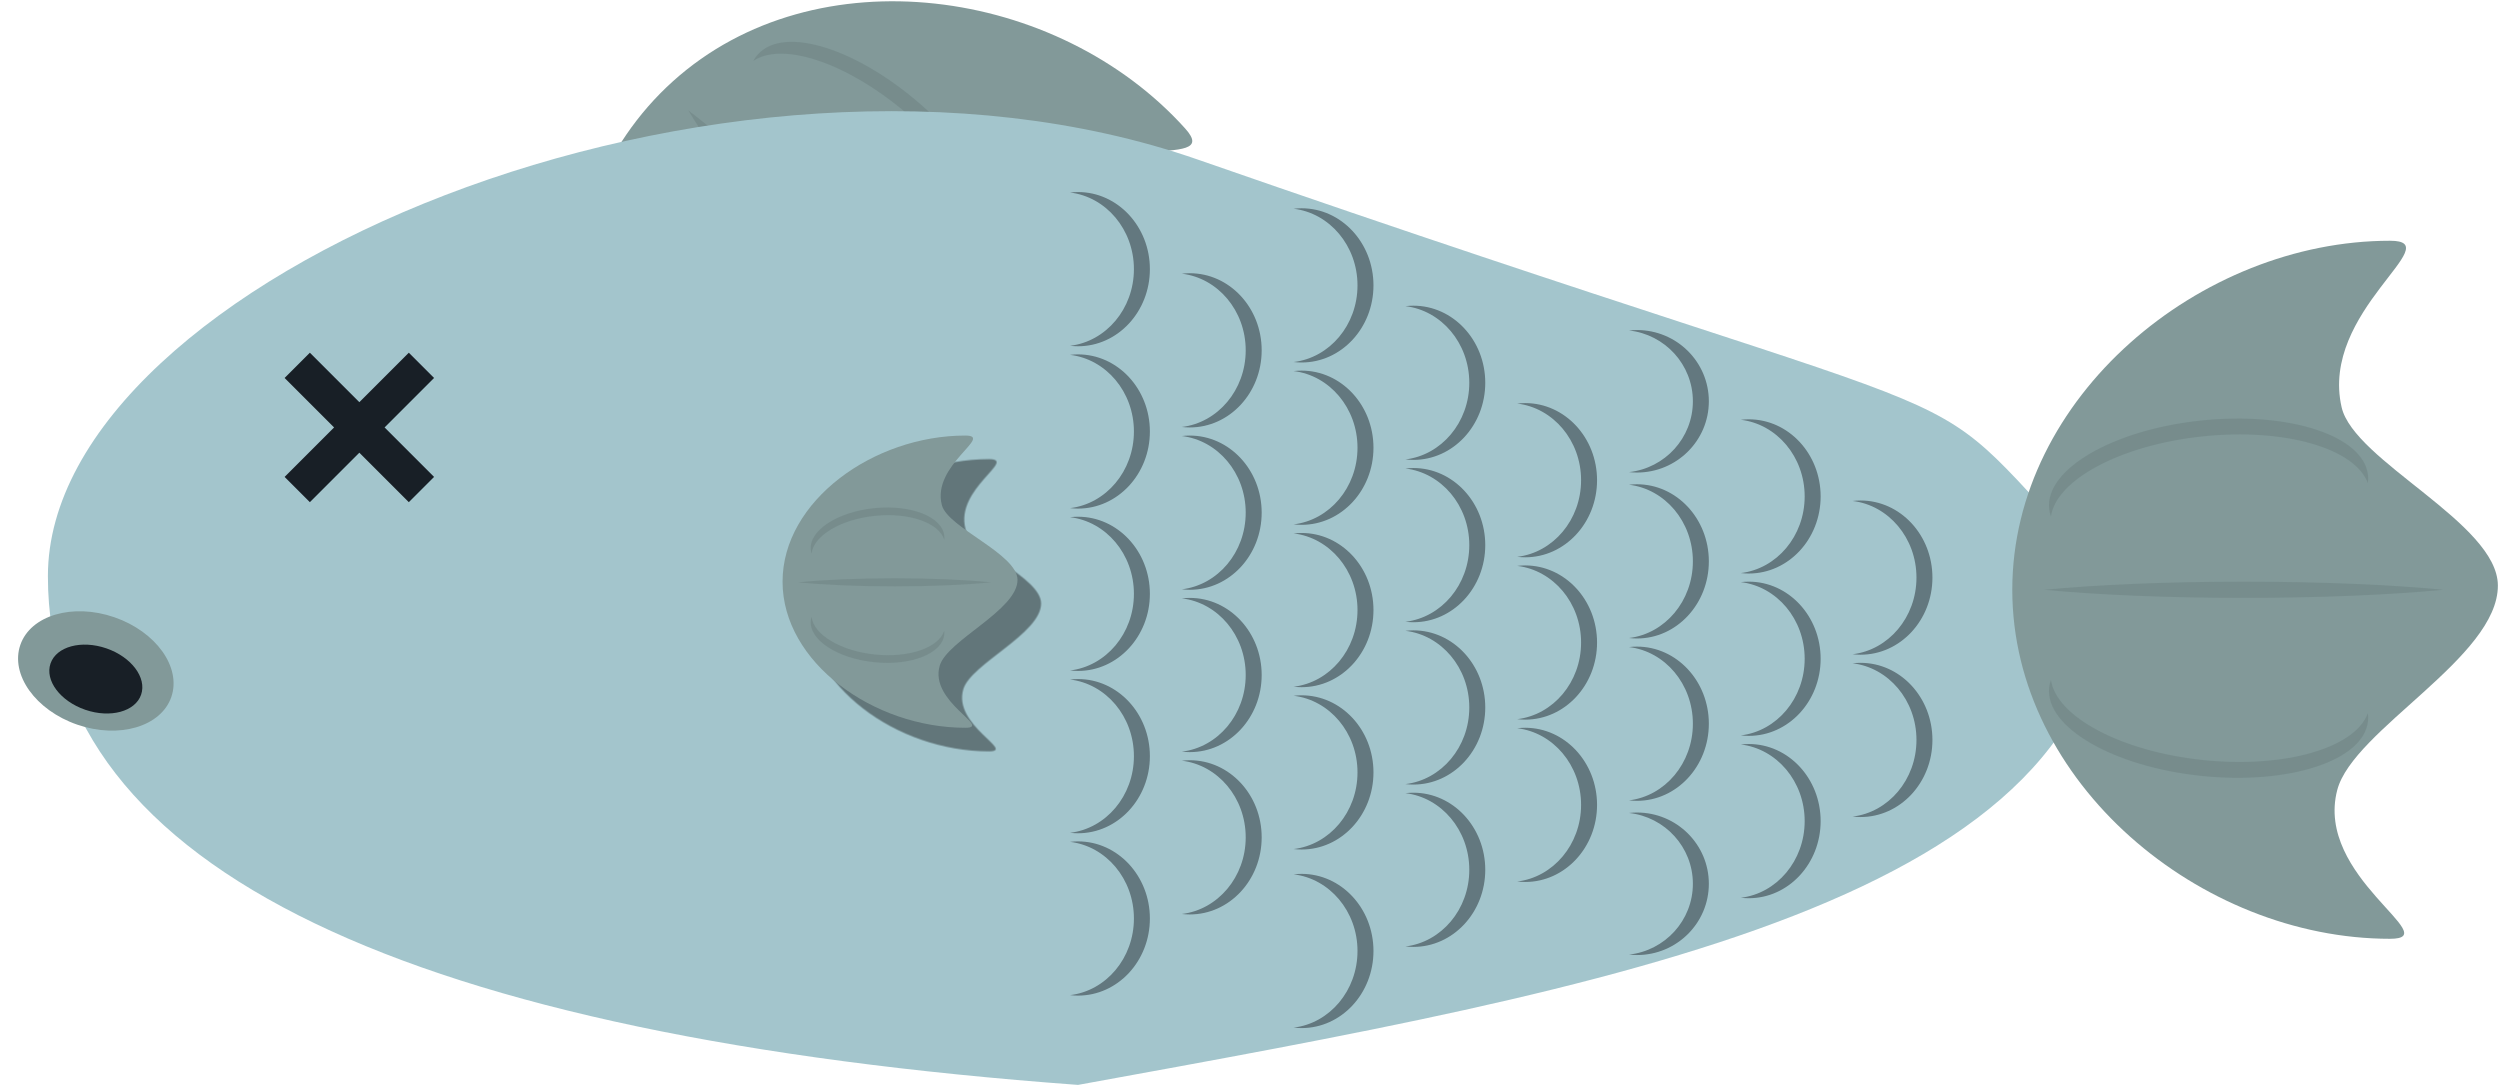
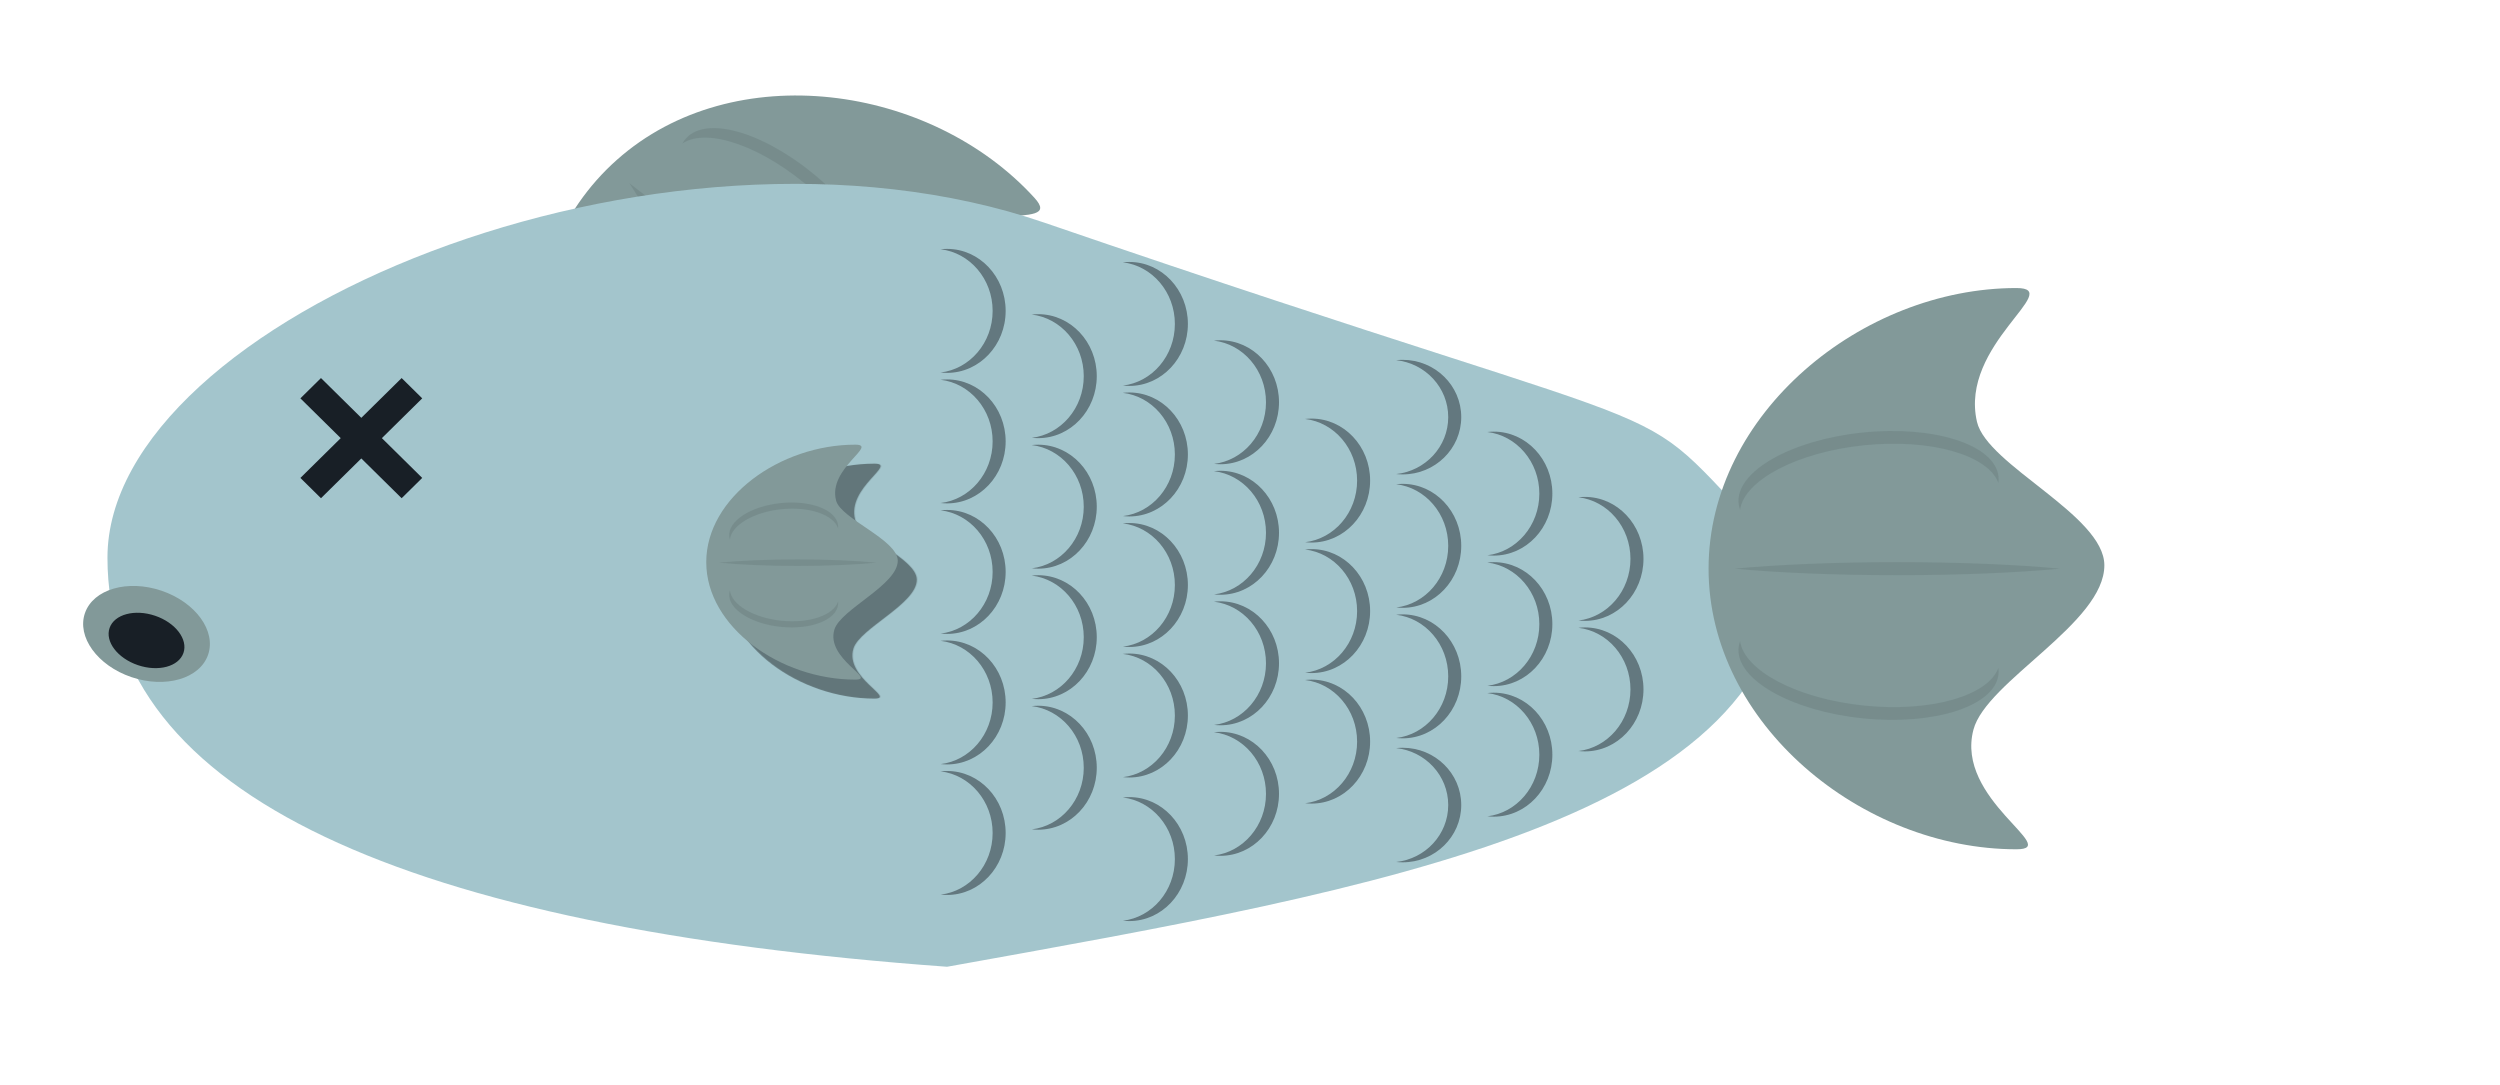
- <svg xmlns="http://www.w3.org/2000/svg" xmlns:xlink="http://www.w3.org/1999/xlink" width="106px" height="46px" viewBox="0 0 106 46" version="1.1">
-   <defs>
+ <svg xmlns="http://www.w3.org/2000/svg" xmlns:xlink="http://www.w3.org/1999/xlink" width="106px" height="46px" viewBox="0 0 106 46" version="1.1" id="svg2">
+   <defs id="defs8">
    <path d="M7.749,12.39 C8.908,12.39 6.199,11.291 6.667,9.748 C6.992,8.678 9.969,7.395 9.962,6.117 C9.956,5.013 7.009,3.912 6.756,2.954 C6.305,1.249 8.984,0 7.749,0 C3.858,0 0,2.774 0,6.195 C0,9.616 3.858,12.39 7.749,12.39 Z" id="path-1" />
    <filter x="-50%" y="-50%" width="200%" height="200%" filterUnits="objectBoundingBox" id="filter-2">
-       <feOffset dx="1" dy="1" in="SourceAlpha" result="shadowOffsetOuter1" />
-       <feColorMatrix values="0 0 0 0 0   0 0 0 0 0   0 0 0 0 0  0 0 0 0.4 0" type="matrix" in="shadowOffsetOuter1" />
+       <feOffset dx="1" dy="1" in="SourceAlpha" result="shadowOffsetOuter1" id="feOffset12" />
+       <feColorMatrix values="0 0 0 0 0   0 0 0 0 0   0 0 0 0 0  0 0 0 0.4 0" type="matrix" in="shadowOffsetOuter1" id="feColorMatrix14" />
    </filter>
  </defs>
-   <g id="Page-1" stroke="none" stroke-width="1" fill="none" fill-rule="evenodd">
-     <g id="fish" transform="translate(-14, -19)">
-       <g id="Tail-Copy" transform="translate(49.41027, 30.38256) rotate(48) translate(-49.41027, -30.38256) translate(38.91027, 15.38256)">
-         <path d="M16.015,29.597 C18.409,29.597 12.811,26.973 13.779,23.286 C14.451,20.731 20.603,17.667 20.589,14.613 C20.577,11.975 14.486,9.344 13.963,7.057 C13.031,2.984 18.568,-6.75015599e-14 16.015,-6.75015599e-14 C7.974,-6.75015599e-14 -1.27897692e-13,6.626 -1.27897692e-13,14.799 C-1.27897692e-13,22.972 7.974,29.597 16.015,29.597 Z" id="Oval-13" fill="#829999" />
-         <path d="M6.489,16.061 C6.6,16.088 6.713,16.102 6.827,16.102 C8.51,16.102 9.874,13.059 9.874,9.305 C9.874,5.551 8.51,2.508 6.827,2.508 C6.713,2.508 6.6,2.522 6.489,2.549 C8.012,2.925 9.197,5.806 9.197,9.305 C9.197,12.804 8.012,15.685 6.489,16.061 Z" id="Combined-Shape-Copy-38" fill-opacity="0.103" fill="#181F26" transform="translate(8.181475, 9.304958) rotate(264) translate(-8.181475, -9.304958) " />
-         <path d="M6.489,27.762 C6.6,27.789 6.713,27.803 6.827,27.803 C8.51,27.803 9.874,24.76 9.874,21.006 C9.874,17.252 8.51,14.209 6.827,14.209 C6.713,14.209 6.6,14.223 6.489,14.251 C8.012,14.626 9.197,17.508 9.197,21.006 C9.197,24.505 8.012,27.386 6.489,27.762 Z" id="Combined-Shape-Copy-40" fill-opacity="0.103" fill="#181F26" transform="translate(8.181475, 21.00626) scale(1, -1) rotate(264) translate(-8.181475, -21.00626) " />
-         <path d="M1.354,15.143 C3.575,15.57 6.55,15.831 9.818,15.831 C13.087,15.831 16.061,15.57 18.282,15.143 C16.061,14.716 13.087,14.455 9.818,14.455 C6.55,14.455 3.575,14.716 1.354,15.143 Z" id="Combined-Shape" fill-opacity="0.1" fill="#181F26" />
+   <g id="Page-1" transform="matrix(0.8150693,0,0,0.8040224,2.900734,4.005592)" style="fill:none;fill-rule:evenodd;stroke:none;stroke-width:1">
+     <g id="fish" transform="translate(-14,-19)">
+       <g id="Tail-Copy" transform="matrix(0.6691306,0.7431448,-0.7431448,0.6691306,53.53157,12.54258)">
+         <path d="m 16.015,29.597 c 2.394,0 -3.203,-2.625 -2.235,-6.311 0.671,-2.555 6.823,-5.619 6.809,-8.673 C 20.577,11.975 14.486,9.344 13.963,7.057 13.031,2.984 18.568,0 16.015,0 7.974,0 0,6.626 0,14.799 0,22.972 7.974,29.597 16.015,29.597 Z" id="Oval-13" style="fill:#829999" />
+         <path d="m 6.489,16.061 c 0.111,0.027 0.224,0.041 0.339,0.041 1.683,0 3.047,-3.043 3.047,-6.797 0,-3.754 -1.364,-6.797 -3.047,-6.797 -0.114,0 -0.227,0.014 -0.339,0.041 1.524,0.376 2.709,3.257 2.709,6.756 0,3.499 -1.185,6.38 -2.709,6.756 z" id="Combined-Shape-Copy-38" transform="matrix(-0.1045285,-0.9945219,0.9945219,-0.1045285,-0.2173125,18.41425)" style="fill:#181f26;fill-opacity:0.103" />
+         <path d="m 6.489,27.762 c 0.111,0.027 0.224,0.041 0.339,0.041 1.683,0 3.047,-3.043 3.047,-6.797 0,-3.754 -1.364,-6.797 -3.047,-6.797 -0.114,0 -0.227,0.014 -0.339,0.041 1.524,0.376 2.709,3.257 2.709,6.756 0,3.499 -1.185,6.38 -2.709,6.756 z" id="Combined-Shape-Copy-40" transform="matrix(-0.1045285,0.9945219,0.9945219,0.1045285,-11.85451,10.67385)" style="fill:#181f26;fill-opacity:0.103" />
+         <path d="m 1.354,15.143 c 2.221,0.427 5.195,0.688 8.464,0.688 3.268,0 6.243,-0.261 8.464,-0.688 -2.221,-0.427 -5.195,-0.688 -8.464,-0.688 -3.268,0 -6.243,0.261 -8.464,0.688 z" id="Combined-Shape" style="fill:#181f26;fill-opacity:0.1" />
      </g>
-       <path d="M59.708,65 C82.392,60.87 103.384,57.194 103.384,43.428 C93.904,33.792 102.368,38.844 64.786,25.766 C44.7,18.776 16.031,30.883 16.031,43.428 C16.031,55.973 31.606,62.935 59.708,65 Z" id="Oval-12" fill="#A3C5CC" />
-       <path d="M28.479,36.366 L25.512,36.366 L25.512,37.881 L28.479,37.881 L28.479,40.848 L29.993,40.848 L29.993,37.881 L32.96,37.881 L32.96,36.366 L29.993,36.366 L29.993,33.399 L28.479,33.399 L28.479,36.366 Z" id="Combined-Shape" fill="#181F26" transform="translate(29.23587, 37.12338) rotate(45) translate(-29.23587, -37.12338) " />
-       <g id="Scales" transform="translate(59.36903, 27.14286)" fill-opacity="0.461" fill="#181F26">
-         <path d="M-4.42701431e-15,6.519 C0.111,6.532 0.224,6.539 0.339,6.539 C2.021,6.539 3.386,5.075 3.386,3.269 C3.386,1.464 2.021,0 0.339,0 C0.224,0 0.111,0.007 5.89805982e-15,0.02 C1.524,0.201 2.709,1.587 2.709,3.269 C2.709,4.952 1.524,6.338 -4.76008122e-15,6.519 Z" id="Combined-Shape" />
-         <path d="M-4.42701431e-15,13.402 C0.111,13.415 0.224,13.422 0.339,13.422 C2.021,13.422 3.386,11.958 3.386,10.153 C3.386,8.347 2.021,6.883 0.339,6.883 C0.224,6.883 0.111,6.89 5.89805982e-15,6.903 C1.524,7.084 2.709,8.47 2.709,10.153 C2.709,11.835 1.524,13.221 -4.76008122e-15,13.402 Z" id="Combined-Shape-Copy-8" />
-         <path d="M-6.07847106e-15,20.285 C0.111,20.298 0.224,20.305 0.339,20.305 C2.021,20.305 3.386,18.841 3.386,17.036 C3.386,15.23 2.021,13.766 0.339,13.766 C0.224,13.766 0.111,13.773 1.70974346e-14,13.786 C1.524,13.967 2.709,15.353 2.709,17.036 C2.709,18.719 1.524,20.105 -4.13558077e-15,20.285 Z" id="Combined-Shape-Copy-9" />
-         <path d="M-8.74300632e-16,27.168 C0.111,27.182 0.224,27.188 0.339,27.188 C2.021,27.188 3.386,25.725 3.386,23.919 C3.386,22.113 2.021,20.649 0.339,20.649 C0.224,20.649 0.111,20.656 1.99840144e-15,20.669 C1.524,20.85 2.709,22.236 2.709,23.919 C2.709,25.602 1.524,26.988 -2.77555756e-16,27.168 Z" id="Combined-Shape-Copy-10" />
-         <path d="M4.74,9.961 C4.851,9.974 4.964,9.981 5.079,9.981 C6.762,9.981 8.126,8.517 8.126,6.711 C8.126,4.905 6.762,3.442 5.079,3.442 C4.964,3.442 4.851,3.448 4.74,3.462 C6.264,3.642 7.449,5.028 7.449,6.711 C7.449,8.394 6.264,9.78 4.74,9.961 Z" id="Combined-Shape-Copy-15" />
-         <path d="M4.74,16.844 C4.851,16.857 4.964,16.864 5.079,16.864 C6.762,16.864 8.126,15.4 8.126,13.594 C8.126,11.788 6.762,10.325 5.079,10.325 C4.964,10.325 4.851,10.331 4.74,10.345 C6.264,10.525 7.449,11.911 7.449,13.594 C7.449,15.277 6.264,16.663 4.74,16.844 Z" id="Combined-Shape-Copy-14" />
-         <path d="M4.74,23.727 C4.851,23.74 4.964,23.747 5.079,23.747 C6.762,23.747 8.126,22.283 8.126,20.477 C8.126,18.672 6.762,17.208 5.079,17.208 C4.964,17.208 4.851,17.215 4.74,17.228 C6.264,17.408 7.449,18.794 7.449,20.477 C7.449,22.16 6.264,23.546 4.74,23.727 Z" id="Combined-Shape-Copy-13" />
-         <path d="M4.74,30.61 C4.851,30.623 4.964,30.63 5.079,30.63 C6.762,30.63 8.126,29.166 8.126,27.36 C8.126,25.555 6.762,24.091 5.079,24.091 C4.964,24.091 4.851,24.098 4.74,24.111 C6.264,24.292 7.449,25.677 7.449,27.36 C7.449,29.043 6.264,30.429 4.74,30.61 Z" id="Combined-Shape-Copy-12" />
-         <path d="M9.48,7.207 C9.591,7.221 9.704,7.227 9.819,7.227 C11.502,7.227 12.866,5.763 12.866,3.958 C12.866,2.152 11.502,0.688 9.819,0.688 C9.704,0.688 9.591,0.695 9.48,0.708 C11.004,0.889 12.189,2.275 12.189,3.958 C12.189,5.641 11.004,7.027 9.48,7.207 Z" id="Combined-Shape-Copy-19" />
-         <path d="M9.48,14.09 C9.591,14.104 9.704,14.11 9.819,14.11 C11.502,14.11 12.866,12.647 12.866,10.841 C12.866,9.035 11.502,7.571 9.819,7.571 C9.704,7.571 9.591,7.578 9.48,7.591 C11.004,7.772 12.189,9.158 12.189,10.841 C12.189,12.524 11.004,13.91 9.48,14.09 Z" id="Combined-Shape-Copy-18" />
-         <path d="M9.48,20.974 C9.591,20.987 9.704,20.994 9.819,20.994 C11.502,20.994 12.866,19.53 12.866,17.724 C12.866,15.918 11.502,14.455 9.819,14.455 C9.704,14.455 9.591,14.461 9.48,14.474 C11.004,14.655 12.189,16.041 12.189,17.724 C12.189,19.407 11.004,20.793 9.48,20.974 Z" id="Combined-Shape-Copy-17" />
-         <path d="M9.48,27.857 C9.591,27.87 9.704,27.877 9.819,27.877 C11.502,27.877 12.866,26.413 12.866,24.607 C12.866,22.801 11.502,21.338 9.819,21.338 C9.704,21.338 9.591,21.344 9.48,21.358 C11.004,21.538 12.189,22.924 12.189,24.607 C12.189,26.29 11.004,27.676 9.48,27.857 Z" id="Combined-Shape-Copy-16" />
-         <path d="M14.22,11.337 C14.331,11.35 14.444,11.357 14.559,11.357 C16.242,11.357 17.606,9.893 17.606,8.088 C17.606,6.282 16.242,4.818 14.559,4.818 C14.444,4.818 14.331,4.825 14.22,4.838 C15.744,5.019 16.929,6.405 16.929,8.088 C16.929,9.771 15.744,11.156 14.22,11.337 Z" id="Combined-Shape-Copy-23" />
-         <path d="M14.22,18.22 C14.331,18.233 14.444,18.24 14.559,18.24 C16.242,18.24 17.606,16.776 17.606,14.971 C17.606,13.165 16.242,11.701 14.559,11.701 C14.444,11.701 14.331,11.708 14.22,11.721 C15.744,11.902 16.929,13.288 16.929,14.971 C16.929,16.654 15.744,18.04 14.22,18.22 Z" id="Combined-Shape-Copy-22" />
-         <path d="M14.22,25.103 C14.331,25.117 14.444,25.123 14.559,25.123 C16.242,25.123 17.606,23.66 17.606,21.854 C17.606,20.048 16.242,18.584 14.559,18.584 C14.444,18.584 14.331,18.591 14.22,18.604 C15.744,18.785 16.929,20.171 16.929,21.854 C16.929,23.537 15.744,24.923 14.22,25.103 Z" id="Combined-Shape-Copy-21" />
-         <path d="M14.22,31.987 C14.331,32 14.444,32.006 14.559,32.006 C16.242,32.006 17.606,30.543 17.606,28.737 C17.606,26.931 16.242,25.468 14.559,25.468 C14.444,25.468 14.331,25.474 14.22,25.487 C15.744,25.668 16.929,27.054 16.929,28.737 C16.929,30.42 15.744,31.806 14.22,31.987 Z" id="Combined-Shape-Copy-20" />
-         <path d="M9.48,35.428 C9.591,35.441 9.704,35.448 9.819,35.448 C11.502,35.448 12.866,33.984 12.866,32.179 C12.866,30.373 11.502,28.909 9.819,28.909 C9.704,28.909 9.591,28.916 9.48,28.929 C11.004,29.11 12.189,30.496 12.189,32.179 C12.189,33.861 11.004,35.247 9.48,35.428 Z" id="Combined-Shape-Copy-27" />
-         <path d="M18.96,15.467 C19.071,15.48 19.184,15.487 19.299,15.487 C20.982,15.487 22.346,14.023 22.346,12.218 C22.346,10.412 20.982,8.948 19.299,8.948 C19.184,8.948 19.071,8.955 18.96,8.968 C20.484,9.149 21.669,10.535 21.669,12.218 C21.669,13.9 20.484,15.286 18.96,15.467 Z" id="Combined-Shape-Copy-26" />
-         <path d="M18.96,22.35 C19.071,22.363 19.184,22.37 19.299,22.37 C20.982,22.37 22.346,20.906 22.346,19.101 C22.346,17.295 20.982,15.831 19.299,15.831 C19.184,15.831 19.071,15.838 18.96,15.851 C20.484,16.032 21.669,17.418 21.669,19.101 C21.669,20.784 20.484,22.169 18.96,22.35 Z" id="Combined-Shape-Copy-25" />
-         <path d="M18.96,29.233 C19.071,29.246 19.184,29.253 19.299,29.253 C20.982,29.253 22.346,27.789 22.346,25.984 C22.346,24.178 20.982,22.714 19.299,22.714 C19.184,22.714 19.071,22.721 18.96,22.734 C20.484,22.915 21.669,24.301 21.669,25.984 C21.669,27.667 20.484,29.053 18.96,29.233 Z" id="Combined-Shape-Copy-24" />
-         <path d="M23.7,11.875 C23.811,11.887 23.924,11.893 24.039,11.893 C25.722,11.893 27.086,10.54 27.086,8.872 C27.086,7.203 25.722,5.851 24.039,5.851 C23.924,5.851 23.811,5.857 23.7,5.869 C25.224,6.036 26.409,7.317 26.409,8.872 C26.409,10.427 25.224,11.708 23.7,11.875 Z" id="Combined-Shape-Copy-31" />
-         <path d="M23.7,18.909 C23.811,18.922 23.924,18.929 24.039,18.929 C25.722,18.929 27.086,17.465 27.086,15.659 C27.086,13.853 25.722,12.39 24.039,12.39 C23.924,12.39 23.811,12.396 23.7,12.41 C25.224,12.59 26.409,13.976 26.409,15.659 C26.409,17.342 25.224,18.728 23.7,18.909 Z" id="Combined-Shape-Copy-30" />
-         <path d="M23.7,25.792 C23.811,25.805 23.924,25.812 24.039,25.812 C25.722,25.812 27.086,24.348 27.086,22.542 C27.086,20.737 25.722,19.273 24.039,19.273 C23.924,19.273 23.811,19.279 23.7,19.293 C25.224,19.473 26.409,20.859 26.409,22.542 C26.409,24.225 25.224,25.611 23.7,25.792 Z" id="Combined-Shape-Copy-29" />
-         <path d="M23.7,32.332 C23.811,32.344 23.924,32.351 24.039,32.351 C25.722,32.351 27.086,30.998 27.086,29.329 C27.086,27.661 25.722,26.308 24.039,26.308 C23.924,26.308 23.811,26.315 23.7,26.327 C25.224,26.494 26.409,27.774 26.409,29.329 C26.409,30.885 25.224,32.165 23.7,32.332 Z" id="Combined-Shape-Copy-28" />
-         <path d="M28.44,16.155 C28.551,16.169 28.664,16.175 28.779,16.175 C30.462,16.175 31.826,14.712 31.826,12.906 C31.826,11.1 30.462,9.636 28.779,9.636 C28.664,9.636 28.551,9.643 28.44,9.656 C29.964,9.837 31.149,11.223 31.149,12.906 C31.149,14.589 29.964,15.975 28.44,16.155 Z" id="Combined-Shape-Copy-35" />
-         <path d="M28.44,23.038 C28.551,23.052 28.664,23.058 28.779,23.058 C30.462,23.058 31.826,21.595 31.826,19.789 C31.826,17.983 30.462,16.519 28.779,16.519 C28.664,16.519 28.551,16.526 28.44,16.539 C29.964,16.72 31.149,18.106 31.149,19.789 C31.149,21.472 29.964,22.858 28.44,23.038 Z" id="Combined-Shape-Copy-34" />
-         <path d="M28.44,29.922 C28.551,29.935 28.664,29.942 28.779,29.942 C30.462,29.942 31.826,28.478 31.826,26.672 C31.826,24.866 30.462,23.403 28.779,23.403 C28.664,23.403 28.551,23.409 28.44,23.423 C29.964,23.603 31.149,24.989 31.149,26.672 C31.149,28.355 29.964,29.741 28.44,29.922 Z" id="Combined-Shape-Copy-33" />
-         <path d="M33.18,19.597 C33.291,19.61 33.404,19.617 33.519,19.617 C35.202,19.617 36.566,18.153 36.566,16.347 C36.566,14.542 35.202,13.078 33.519,13.078 C33.404,13.078 33.291,13.085 33.18,13.098 C34.704,13.279 35.889,14.665 35.889,16.347 C35.889,18.03 34.704,19.416 33.18,19.597 Z" id="Combined-Shape-Copy-37" />
-         <path d="M33.18,26.48 C33.291,26.493 33.404,26.5 33.519,26.5 C35.202,26.5 36.566,25.036 36.566,23.231 C36.566,21.425 35.202,19.961 33.519,19.961 C33.404,19.961 33.291,19.968 33.18,19.981 C34.704,20.162 35.889,21.548 35.889,23.231 C35.889,24.913 34.704,26.299 33.18,26.48 Z" id="Combined-Shape-Copy-36" />
-         <path d="M2.54587185e-11,34.051 C0.111,34.065 0.224,34.071 0.339,34.071 C2.021,34.071 3.386,32.608 3.386,30.802 C3.386,28.996 2.021,27.532 0.339,27.532 C0.224,27.532 0.111,27.539 2.85174245e-11,27.552 C1.524,27.733 2.709,29.119 2.709,30.802 C2.709,32.485 1.524,33.871 1.20736754e-15,34.051 Z" id="Combined-Shape-Copy-11" />
+       <path d="M 59.708,65 C 82.392,60.87 103.384,57.194 103.384,43.428 93.904,33.792 102.368,38.844 64.786,25.766 44.7,18.776 16.031,30.883 16.031,43.428 16.031,55.973 31.606,62.935 59.708,65 Z" id="Oval-12" style="fill:#a3c5cc" />
+       <path d="m 28.479,36.366 -2.967,0 0,1.514 2.967,0 0,2.967 1.514,0 0,-2.967 2.967,0 0,-1.514 -2.967,0 0,-2.967 -1.514,0 0,2.967 z" id="path24" transform="matrix(0.7071068,0.7071068,-0.7071068,0.7071068,34.81318,-9.799695)" style="fill:#181f26" />
+       <g id="Scales" transform="translate(59.36903,27.14286)" style="fill:#181f26;fill-opacity:0.461">
+         <path d="M 0,6.519 C 0.111,6.532 0.224,6.539 0.339,6.539 2.021,6.539 3.386,5.075 3.386,3.269 3.386,1.464 2.021,0 0.339,0 0.224,0 0.111,0.007 0,0.02 1.524,0.201 2.709,1.587 2.709,3.269 2.709,4.952 1.524,6.338 0,6.519 Z" id="path27" />
+         <path d="m 0,13.402 c 0.111,0.013 0.224,0.02 0.339,0.02 1.683,0 3.047,-1.464 3.047,-3.269 0,-1.806 -1.364,-3.269 -3.047,-3.269 C 0.224,6.883 0.111,6.89 0,6.903 1.524,7.084 2.709,8.47 2.709,10.153 2.709,11.835 1.524,13.221 0,13.402 Z" id="Combined-Shape-Copy-8" />
+         <path d="m 0,20.285 c 0.111,0.013 0.224,0.02 0.339,0.02 1.683,0 3.047,-1.464 3.047,-3.269 0,-1.806 -1.364,-3.269 -3.047,-3.269 -0.114,0 -0.227,0.007 -0.339,0.02 1.524,0.181 2.709,1.567 2.709,3.25 0,1.683 -1.185,3.069 -2.709,3.25 z" id="Combined-Shape-Copy-9" />
+         <path d="m 0,27.168 c 0.111,0.013 0.224,0.02 0.339,0.02 1.683,0 3.047,-1.464 3.047,-3.269 0,-1.806 -1.364,-3.269 -3.047,-3.269 -0.114,0 -0.227,0.007 -0.339,0.02 1.524,0.181 2.709,1.567 2.709,3.25 0,1.683 -1.185,3.069 -2.709,3.25 z" id="Combined-Shape-Copy-10" />
+         <path d="m 4.74,9.961 c 0.111,0.013 0.224,0.02 0.339,0.02 1.683,0 3.047,-1.464 3.047,-3.269 0,-1.806 -1.364,-3.269 -3.047,-3.269 -0.114,0 -0.227,0.007 -0.339,0.02 1.524,0.181 2.709,1.567 2.709,3.25 0,1.683 -1.185,3.069 -2.709,3.25 z" id="Combined-Shape-Copy-15" />
+         <path d="m 4.74,16.844 c 0.111,0.013 0.224,0.02 0.339,0.02 1.683,0 3.047,-1.464 3.047,-3.269 0,-1.806 -1.364,-3.269 -3.047,-3.269 -0.114,0 -0.227,0.007 -0.339,0.02 1.524,0.181 2.709,1.567 2.709,3.25 0,1.683 -1.185,3.069 -2.709,3.25 z" id="Combined-Shape-Copy-14" />
+         <path d="m 4.74,23.727 c 0.111,0.013 0.224,0.02 0.339,0.02 1.683,0 3.047,-1.464 3.047,-3.269 0,-1.806 -1.364,-3.269 -3.047,-3.269 -0.114,0 -0.227,0.007 -0.339,0.02 1.524,0.181 2.709,1.567 2.709,3.25 0,1.683 -1.185,3.069 -2.709,3.25 z" id="Combined-Shape-Copy-13" />
+         <path d="m 4.74,30.61 c 0.111,0.013 0.224,0.02 0.339,0.02 1.683,0 3.047,-1.464 3.047,-3.269 0,-1.806 -1.364,-3.269 -3.047,-3.269 -0.114,0 -0.227,0.007 -0.339,0.02 1.524,0.181 2.709,1.567 2.709,3.25 0,1.683 -1.185,3.069 -2.709,3.25 z" id="Combined-Shape-Copy-12" />
+         <path d="m 9.48,7.207 c 0.111,0.013 0.224,0.02 0.339,0.02 1.683,0 3.047,-1.464 3.047,-3.269 0,-1.806 -1.364,-3.269 -3.047,-3.269 -0.114,0 -0.227,0.007 -0.339,0.02 1.524,0.181 2.709,1.567 2.709,3.25 0,1.683 -1.185,3.069 -2.709,3.25 z" id="Combined-Shape-Copy-19" />
+         <path d="m 9.48,14.09 c 0.111,0.013 0.224,0.02 0.339,0.02 1.683,0 3.047,-1.464 3.047,-3.269 0,-1.806 -1.364,-3.269 -3.047,-3.269 -0.114,0 -0.227,0.007 -0.339,0.02 1.524,0.181 2.709,1.567 2.709,3.25 0,1.683 -1.185,3.069 -2.709,3.25 z" id="Combined-Shape-Copy-18" />
+         <path d="m 9.48,20.974 c 0.111,0.013 0.224,0.02 0.339,0.02 1.683,0 3.047,-1.464 3.047,-3.269 0,-1.806 -1.364,-3.269 -3.047,-3.269 -0.114,0 -0.227,0.007 -0.339,0.02 1.524,0.181 2.709,1.567 2.709,3.25 0,1.683 -1.185,3.069 -2.709,3.25 z" id="Combined-Shape-Copy-17" />
+         <path d="m 9.48,27.857 c 0.111,0.013 0.224,0.02 0.339,0.02 1.683,0 3.047,-1.464 3.047,-3.269 0,-1.806 -1.364,-3.269 -3.047,-3.269 -0.114,0 -0.227,0.007 -0.339,0.02 1.524,0.181 2.709,1.567 2.709,3.25 0,1.683 -1.185,3.069 -2.709,3.25 z" id="Combined-Shape-Copy-16" />
+         <path d="m 14.22,11.337 c 0.111,0.013 0.224,0.02 0.339,0.02 1.683,0 3.047,-1.464 3.047,-3.269 0,-1.806 -1.364,-3.269 -3.047,-3.269 -0.114,0 -0.227,0.007 -0.339,0.02 1.524,0.181 2.709,1.567 2.709,3.25 0,1.683 -1.185,3.069 -2.709,3.25 z" id="Combined-Shape-Copy-23" />
+         <path d="m 14.22,18.22 c 0.111,0.013 0.224,0.02 0.339,0.02 1.683,0 3.047,-1.464 3.047,-3.269 0,-1.806 -1.364,-3.269 -3.047,-3.269 -0.114,0 -0.227,0.007 -0.339,0.02 1.524,0.181 2.709,1.567 2.709,3.25 0,1.683 -1.185,3.069 -2.709,3.25 z" id="Combined-Shape-Copy-22" />
+         <path d="m 14.22,25.103 c 0.111,0.013 0.224,0.02 0.339,0.02 1.683,0 3.047,-1.464 3.047,-3.269 0,-1.806 -1.364,-3.269 -3.047,-3.269 -0.114,0 -0.227,0.007 -0.339,0.02 1.524,0.181 2.709,1.567 2.709,3.25 0,1.683 -1.185,3.069 -2.709,3.25 z" id="Combined-Shape-Copy-21" />
+         <path d="m 14.22,31.987 c 0.111,0.013 0.224,0.02 0.339,0.02 1.683,0 3.047,-1.464 3.047,-3.269 0,-1.806 -1.364,-3.269 -3.047,-3.269 -0.114,0 -0.227,0.007 -0.339,0.02 1.524,0.181 2.709,1.567 2.709,3.25 0,1.683 -1.185,3.069 -2.709,3.25 z" id="Combined-Shape-Copy-20" />
+         <path d="m 9.48,35.428 c 0.111,0.013 0.224,0.02 0.339,0.02 1.683,0 3.047,-1.464 3.047,-3.269 0,-1.806 -1.364,-3.269 -3.047,-3.269 -0.114,0 -0.227,0.007 -0.339,0.02 1.524,0.181 2.709,1.567 2.709,3.25 0,1.683 -1.185,3.069 -2.709,3.25 z" id="Combined-Shape-Copy-27" />
+         <path d="m 18.96,15.467 c 0.111,0.013 0.224,0.02 0.339,0.02 1.683,0 3.047,-1.464 3.047,-3.269 0,-1.806 -1.364,-3.269 -3.047,-3.269 -0.114,0 -0.227,0.007 -0.339,0.02 1.524,0.181 2.709,1.567 2.709,3.25 0,1.683 -1.185,3.069 -2.709,3.25 z" id="Combined-Shape-Copy-26" />
+         <path d="m 18.96,22.35 c 0.111,0.013 0.224,0.02 0.339,0.02 1.683,0 3.047,-1.464 3.047,-3.269 0,-1.806 -1.364,-3.269 -3.047,-3.269 -0.114,0 -0.227,0.007 -0.339,0.02 1.524,0.181 2.709,1.567 2.709,3.25 0,1.683 -1.185,3.069 -2.709,3.25 z" id="Combined-Shape-Copy-25" />
+         <path d="m 18.96,29.233 c 0.111,0.013 0.224,0.02 0.339,0.02 1.683,0 3.047,-1.464 3.047,-3.269 0,-1.806 -1.364,-3.269 -3.047,-3.269 -0.114,0 -0.227,0.007 -0.339,0.02 1.524,0.181 2.709,1.567 2.709,3.25 0,1.683 -1.185,3.069 -2.709,3.25 z" id="Combined-Shape-Copy-24" />
+         <path d="m 23.7,11.875 c 0.111,0.012 0.224,0.018 0.339,0.018 1.683,0 3.047,-1.353 3.047,-3.021 0,-1.669 -1.364,-3.021 -3.047,-3.021 -0.114,0 -0.227,0.006 -0.339,0.018 1.524,0.167 2.709,1.448 2.709,3.003 0,1.555 -1.185,2.836 -2.709,3.003 z" id="Combined-Shape-Copy-31" />
+         <path d="m 23.7,18.909 c 0.111,0.013 0.224,0.02 0.339,0.02 1.683,0 3.047,-1.464 3.047,-3.269 0,-1.806 -1.364,-3.269 -3.047,-3.269 -0.114,0 -0.227,0.007 -0.339,0.02 1.524,0.181 2.709,1.567 2.709,3.25 0,1.683 -1.185,3.069 -2.709,3.25 z" id="Combined-Shape-Copy-30" />
+         <path d="m 23.7,25.792 c 0.111,0.013 0.224,0.02 0.339,0.02 1.683,0 3.047,-1.464 3.047,-3.269 0,-1.806 -1.364,-3.269 -3.047,-3.269 -0.114,0 -0.227,0.007 -0.339,0.02 1.524,0.181 2.709,1.567 2.709,3.25 0,1.683 -1.185,3.069 -2.709,3.25 z" id="Combined-Shape-Copy-29" />
+         <path d="m 23.7,32.332 c 0.111,0.012 0.224,0.018 0.339,0.018 1.683,0 3.047,-1.353 3.047,-3.021 0,-1.669 -1.364,-3.021 -3.047,-3.021 -0.114,0 -0.227,0.006 -0.339,0.018 1.524,0.167 2.709,1.448 2.709,3.003 0,1.555 -1.185,2.836 -2.709,3.003 z" id="Combined-Shape-Copy-28" />
+         <path d="m 28.44,16.155 c 0.111,0.013 0.224,0.02 0.339,0.02 1.683,0 3.047,-1.464 3.047,-3.269 0,-1.806 -1.364,-3.269 -3.047,-3.269 -0.114,0 -0.227,0.007 -0.339,0.02 1.524,0.181 2.709,1.567 2.709,3.25 0,1.683 -1.185,3.069 -2.709,3.25 z" id="Combined-Shape-Copy-35" />
+         <path d="m 28.44,23.038 c 0.111,0.013 0.224,0.02 0.339,0.02 1.683,0 3.047,-1.464 3.047,-3.269 0,-1.806 -1.364,-3.269 -3.047,-3.269 -0.114,0 -0.227,0.007 -0.339,0.02 1.524,0.181 2.709,1.567 2.709,3.25 0,1.683 -1.185,3.069 -2.709,3.25 z" id="Combined-Shape-Copy-34" />
+         <path d="m 28.44,29.922 c 0.111,0.013 0.224,0.02 0.339,0.02 1.683,0 3.047,-1.464 3.047,-3.269 0,-1.806 -1.364,-3.269 -3.047,-3.269 -0.114,0 -0.227,0.007 -0.339,0.02 1.524,0.181 2.709,1.567 2.709,3.25 0,1.683 -1.185,3.069 -2.709,3.25 z" id="Combined-Shape-Copy-33" />
+         <path d="m 33.18,19.597 c 0.111,0.013 0.224,0.02 0.339,0.02 1.683,0 3.047,-1.464 3.047,-3.269 0,-1.806 -1.364,-3.269 -3.047,-3.269 -0.114,0 -0.227,0.007 -0.339,0.02 1.524,0.181 2.709,1.567 2.709,3.25 0,1.683 -1.185,3.069 -2.709,3.25 z" id="Combined-Shape-Copy-37" />
+         <path d="M 33.18,26.48 C 33.291,26.493 33.404,26.5 33.519,26.5 c 1.683,0 3.047,-1.464 3.047,-3.269 0,-1.806 -1.364,-3.269 -3.047,-3.269 -0.114,0 -0.227,0.007 -0.339,0.02 1.524,0.181 2.709,1.567 2.709,3.25 0,1.683 -1.185,3.069 -2.709,3.25 z" id="Combined-Shape-Copy-36" />
+         <path d="m 0,34.051 c 0.111,0.013 0.224,0.02 0.339,0.02 1.683,0 3.047,-1.464 3.047,-3.269 0,-1.806 -1.364,-3.269 -3.047,-3.269 -0.114,0 -0.227,0.007 -0.339,0.02 1.524,0.181 2.709,1.567 2.709,3.25 0,1.683 -1.185,3.069 -2.709,3.25 z" id="Combined-Shape-Copy-11" />
      </g>
-       <g id="Tail" transform="translate(99.32086, 29.20779)">
-         <path d="M16.015,29.597 C18.409,29.597 12.811,26.973 13.779,23.286 C14.451,20.731 20.603,17.667 20.589,14.613 C20.577,11.975 14.486,9.344 13.963,7.057 C13.031,2.984 18.568,0 16.015,0 C7.974,0 0,6.626 0,14.799 C0,22.972 7.974,29.597 16.015,29.597 Z" id="Oval-13" fill="#829999" />
-         <path d="M6.489,16.061 C6.6,16.088 6.713,16.102 6.827,16.102 C8.51,16.102 9.874,13.059 9.874,9.305 C9.874,5.551 8.51,2.508 6.827,2.508 C6.713,2.508 6.6,2.522 6.489,2.549 C8.012,2.925 9.197,5.806 9.197,9.305 C9.197,12.804 8.012,15.685 6.489,16.061 Z" id="Combined-Shape-Copy-38" fill-opacity="0.103" fill="#181F26" transform="translate(8.181475, 9.304958) rotate(264) translate(-8.181475, -9.304958) " />
-         <path d="M6.489,27.762 C6.6,27.789 6.713,27.803 6.827,27.803 C8.51,27.803 9.874,24.76 9.874,21.006 C9.874,17.252 8.51,14.209 6.827,14.209 C6.713,14.209 6.6,14.223 6.489,14.251 C8.012,14.626 9.197,17.508 9.197,21.006 C9.197,24.505 8.012,27.386 6.489,27.762 Z" id="Combined-Shape-Copy-40" fill-opacity="0.103" fill="#181F26" transform="translate(8.181475, 21.00626) scale(1, -1) rotate(264) translate(-8.181475, -21.00626) " />
-         <path d="M1.354,14.799 C3.575,15.012 6.55,15.143 9.818,15.143 C13.087,15.143 16.061,15.012 18.282,14.799 C16.061,14.585 13.087,14.455 9.818,14.455 C6.55,14.455 3.575,14.585 1.354,14.799 Z" id="Combined-Shape" fill-opacity="0.1" fill="#181F26" />
+       <g id="Tail" transform="translate(99.32086,29.20779)">
+         <path d="m 16.015,29.597 c 2.394,0 -3.203,-2.625 -2.235,-6.311 0.671,-2.555 6.823,-5.619 6.809,-8.673 C 20.577,11.975 14.486,9.344 13.963,7.057 13.031,2.984 18.568,0 16.015,0 7.974,0 0,6.626 0,14.799 0,22.972 7.974,29.597 16.015,29.597 Z" id="path59" style="fill:#829999" />
+         <path d="m 6.489,16.061 c 0.111,0.027 0.224,0.041 0.339,0.041 1.683,0 3.047,-3.043 3.047,-6.797 0,-3.754 -1.364,-6.797 -3.047,-6.797 -0.114,0 -0.227,0.014 -0.339,0.041 1.524,0.376 2.709,3.257 2.709,6.756 0,3.499 -1.185,6.38 -2.709,6.756 z" id="path61" transform="matrix(-0.1045285,-0.9945219,0.9945219,-0.1045285,-0.2173125,18.41425)" style="fill:#181f26;fill-opacity:0.103" />
+         <path d="m 6.489,27.762 c 0.111,0.027 0.224,0.041 0.339,0.041 1.683,0 3.047,-3.043 3.047,-6.797 0,-3.754 -1.364,-6.797 -3.047,-6.797 -0.114,0 -0.227,0.014 -0.339,0.041 1.524,0.376 2.709,3.257 2.709,6.756 0,3.499 -1.185,6.38 -2.709,6.756 z" id="path63" transform="matrix(-0.1045285,0.9945219,0.9945219,0.1045285,-11.85451,10.67385)" style="fill:#181f26;fill-opacity:0.103" />
+         <path d="m 1.354,14.799 c 2.221,0.214 5.195,0.344 8.464,0.344 3.268,0 6.243,-0.131 8.464,-0.344 -2.221,-0.214 -5.195,-0.344 -8.464,-0.344 -3.268,0 -6.243,0.131 -8.464,0.344 z" id="path65" style="fill:#181f26;fill-opacity:0.1" />
      </g>
-       <g id="Tail-Copy-2" transform="translate(47.18033, 37.46753)">
-         <g id="Oval-13">
-           <use fill="black" fill-opacity="1" filter="url(#filter-2)" xlink:href="#path-1" />
-           <use fill="#829999" fill-rule="evenodd" xlink:href="#path-1" />
+       <g id="Tail-Copy-2" transform="translate(47.18033,37.46753)">
+         <g id="g68">
+           <use xlink:href="#path-1" id="use70" style="fill:#000000;fill-opacity:1;filter:url(#filter-2)" x="0" y="0" width="100%" height="100%" />
+           <use xlink:href="#path-1" id="use72" style="fill:#829999;fill-rule:evenodd" x="0" y="0" width="100%" height="100%" />
        </g>
-         <path d="M3.14,6.722 C3.193,6.734 3.248,6.74 3.303,6.74 C4.118,6.74 4.778,5.466 4.778,3.894 C4.778,2.323 4.118,1.049 3.303,1.049 C3.248,1.049 3.193,1.055 3.14,1.066 C3.877,1.224 4.45,2.43 4.45,3.894 C4.45,5.359 3.877,6.565 3.14,6.722 Z" id="Combined-Shape-Copy-38" fill-opacity="0.103" fill="#181F26" transform="translate(3.958778, 3.894281) rotate(264) translate(-3.958778, -3.894281) " />
-         <path d="M3.14,11.622 C3.193,11.634 3.248,11.639 3.303,11.639 C4.118,11.639 4.778,10.366 4.778,8.794 C4.778,7.223 4.118,5.949 3.303,5.949 C3.248,5.949 3.193,5.955 3.14,5.966 C3.877,6.123 4.45,7.33 4.45,8.794 C4.45,10.259 3.877,11.465 3.14,11.622 Z" id="Combined-Shape-Copy-40" fill-opacity="0.103" fill="#181F26" transform="translate(3.958778, 8.794134) scale(1, -1) rotate(264) translate(-3.958778, -8.794134) " />
-         <path d="M0.655,6.223 C1.73,6.33 3.169,6.395 4.751,6.395 C6.332,6.395 7.771,6.33 8.846,6.223 C7.771,6.116 6.332,6.051 4.751,6.051 C3.169,6.051 1.73,6.116 0.655,6.223 Z" id="Combined-Shape" fill-opacity="0.1" fill="#181F26" />
+         <path d="m 3.14,6.722 c 0.054,0.011 0.108,0.017 0.164,0.017 0.814,0 1.474,-1.274 1.474,-2.845 0,-1.571 -0.66,-2.845 -1.474,-2.845 -0.055,0 -0.11,0.006 -0.164,0.017 0.737,0.157 1.311,1.363 1.311,2.828 0,1.465 -0.573,2.671 -1.311,2.828 z" id="path74" transform="matrix(-0.1045285,-0.9945219,0.9945219,-0.1045285,0.4996353,8.238436)" style="fill:#181f26;fill-opacity:0.103" />
+         <path d="m 3.14,11.622 c 0.054,0.011 0.108,0.017 0.164,0.017 0.814,0 1.474,-1.274 1.474,-2.845 0,-1.571 -0.66,-2.845 -1.474,-2.845 -0.055,0 -0.11,0.006 -0.164,0.017 0.737,0.157 1.311,1.363 1.311,2.828 0,1.465 -0.573,2.671 -1.311,2.828 z" id="path76" transform="matrix(-0.1045285,0.9945219,0.9945219,0.1045285,-4.373376,3.937805)" style="fill:#181f26;fill-opacity:0.103" />
+         <path d="M 0.655,6.223 C 1.73,6.33 3.169,6.395 4.751,6.395 c 1.582,0 3.021,-0.065 4.095,-0.172 C 7.771,6.116 6.332,6.051 4.751,6.051 c -1.582,0 -3.021,0.065 -4.095,0.172 z" id="path78" style="fill:#181f26;fill-opacity:0.1" />
      </g>
-       <g id="Mouth" transform="translate(14, 43.66234)">
-         <ellipse id="Oval-15" fill="#829999" transform="translate(4.062898, 3.785714) rotate(19) translate(-4.062898, -3.785714) " cx="4.063" cy="3.786" rx="3.386" ry="2.409" />
-         <ellipse id="Oval-15-Copy" fill="#181F26" transform="translate(4.062898, 4.12987) rotate(19) translate(-4.062898, -4.12987) " cx="4.063" cy="4.13" rx="2.031" ry="1.377" />
+       <g id="Mouth" transform="translate(14,43.66234)">
+         <ellipse id="Oval-15" transform="matrix(0.9455186,0.3255682,-0.3255682,0.9455186,1.45386,-1.116499)" cx="4.063" cy="3.786" rx="3.386" ry="2.409" style="fill:#829999" />
+         <ellipse id="Oval-15-Copy" transform="matrix(0.9455186,0.3255682,-0.3255682,0.9455186,1.565907,-1.097749)" cx="4.063" cy="4.13" rx="2.031" ry="1.377" style="fill:#181f26" />
      </g>
      <rect id="Rectangle-20" x="0" y="0" width="135" height="77" />
    </g>
  </g>
</svg>
